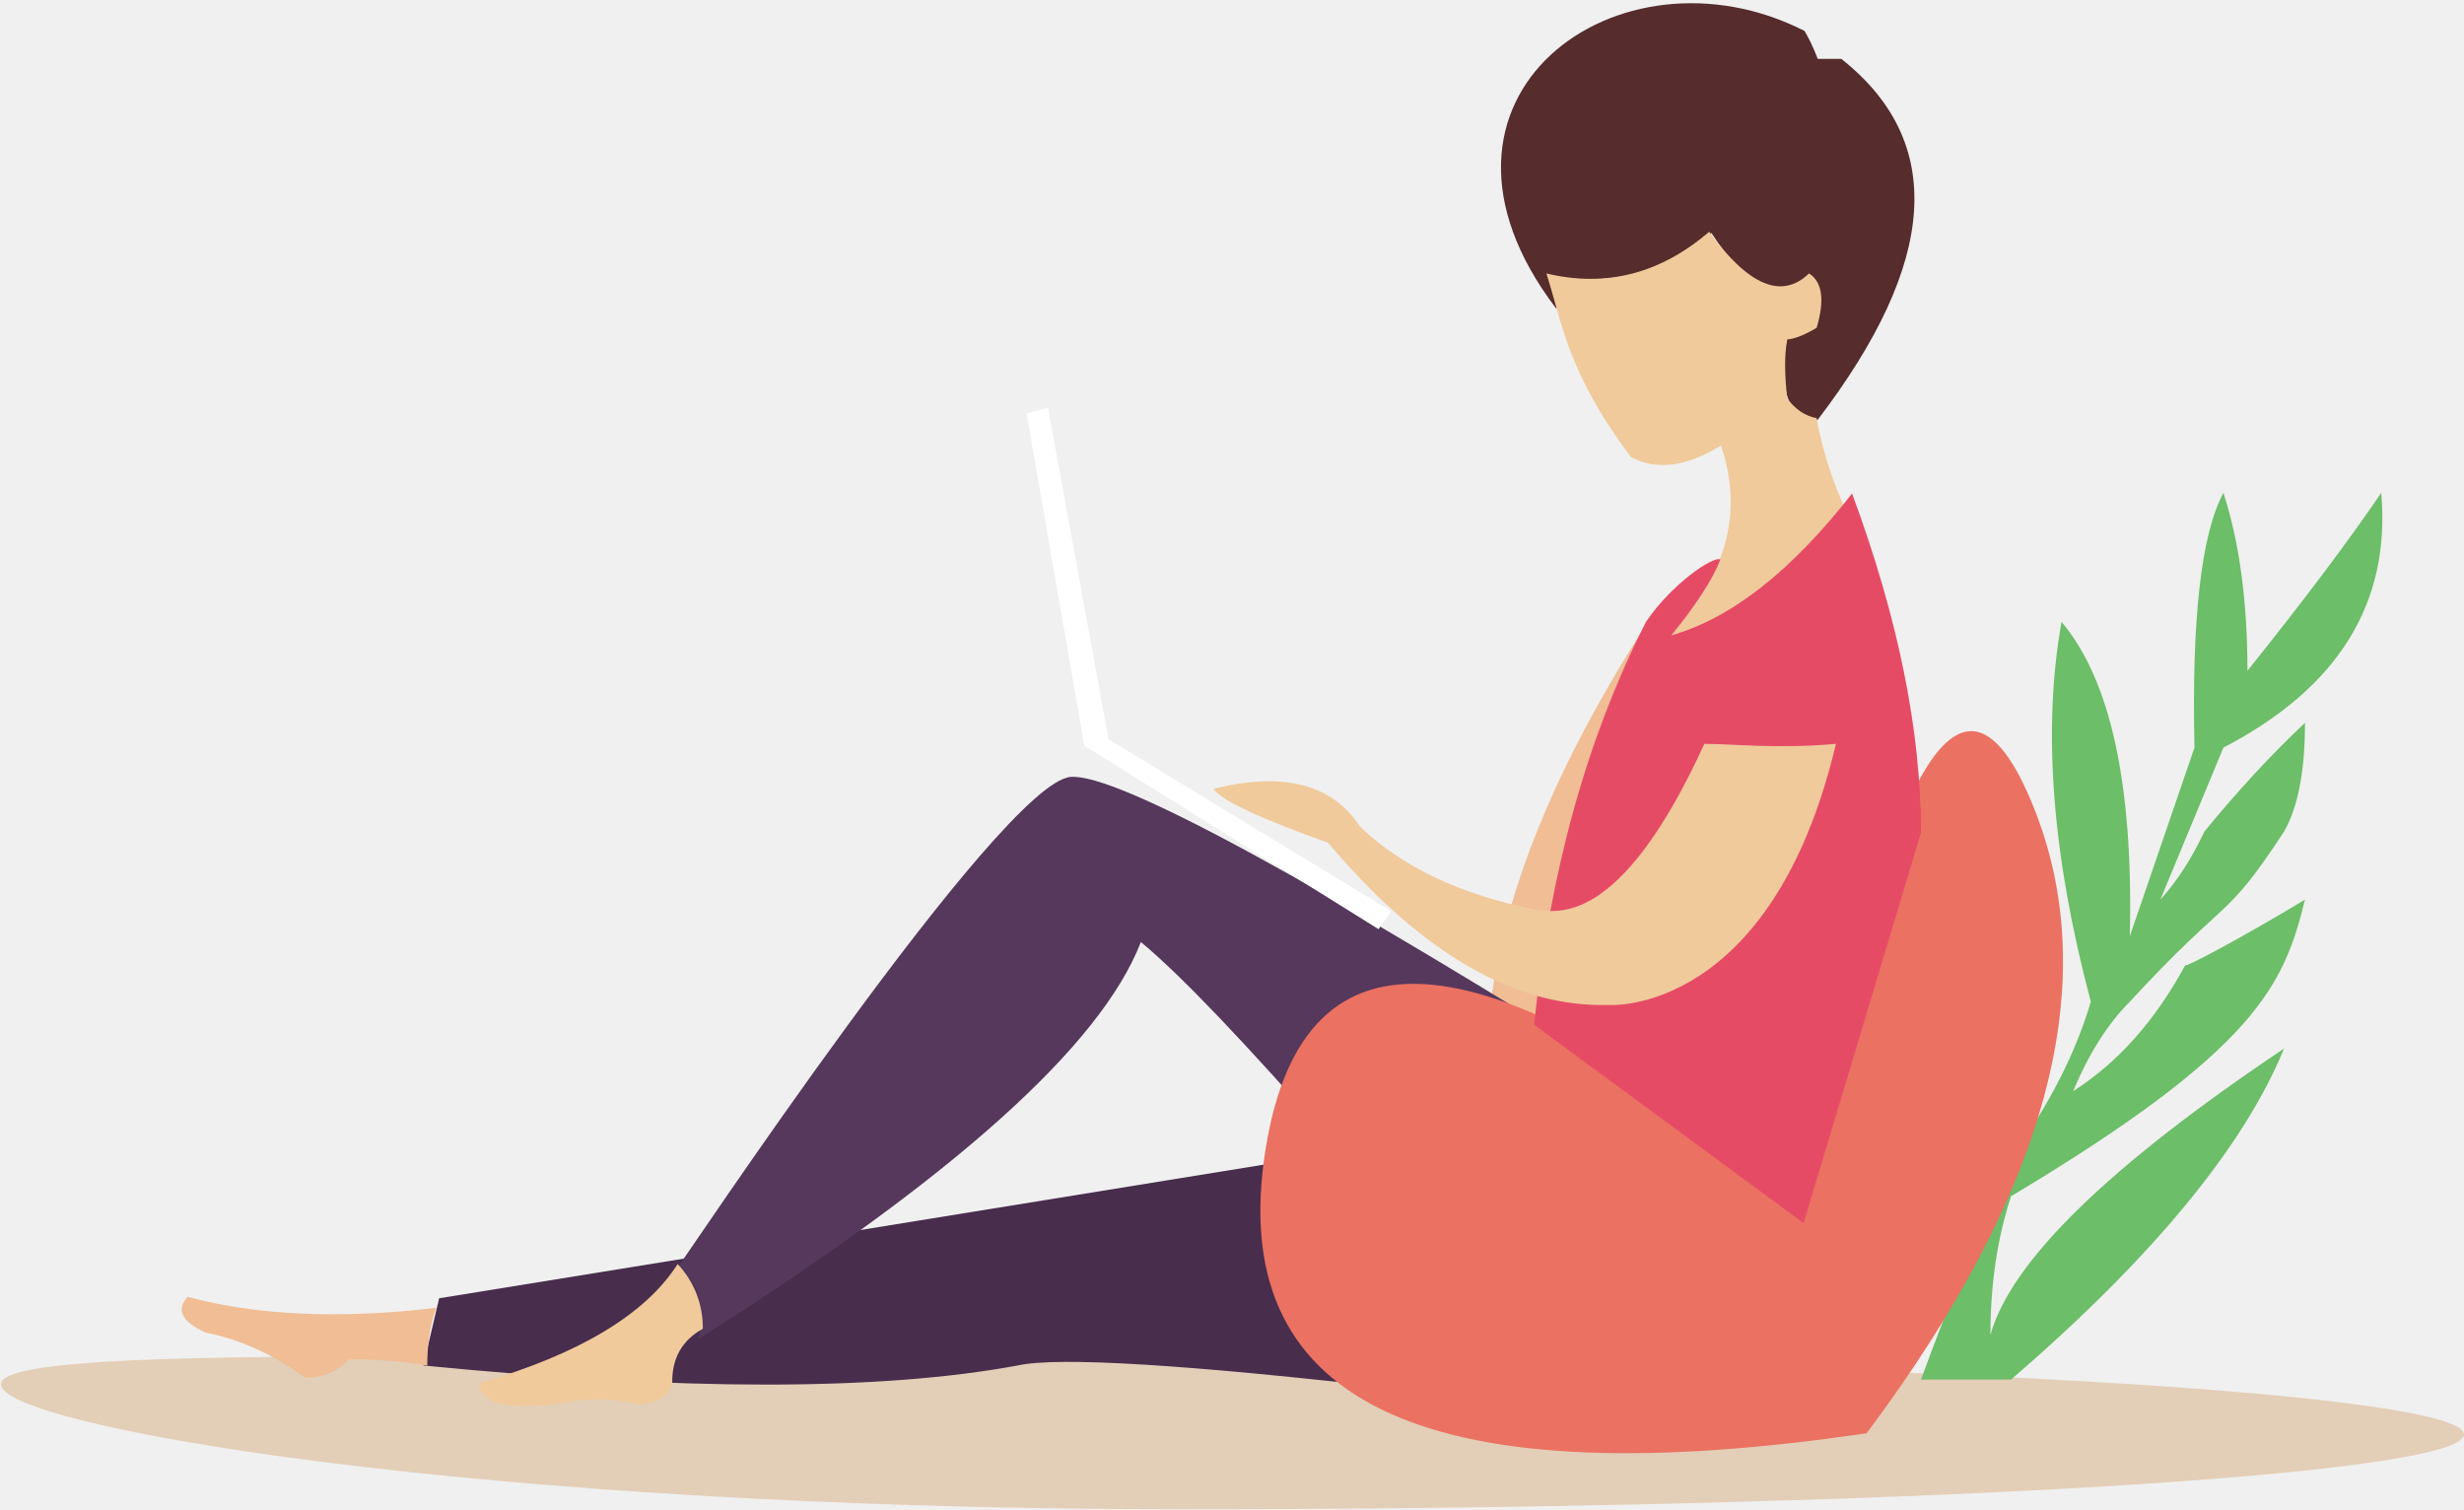
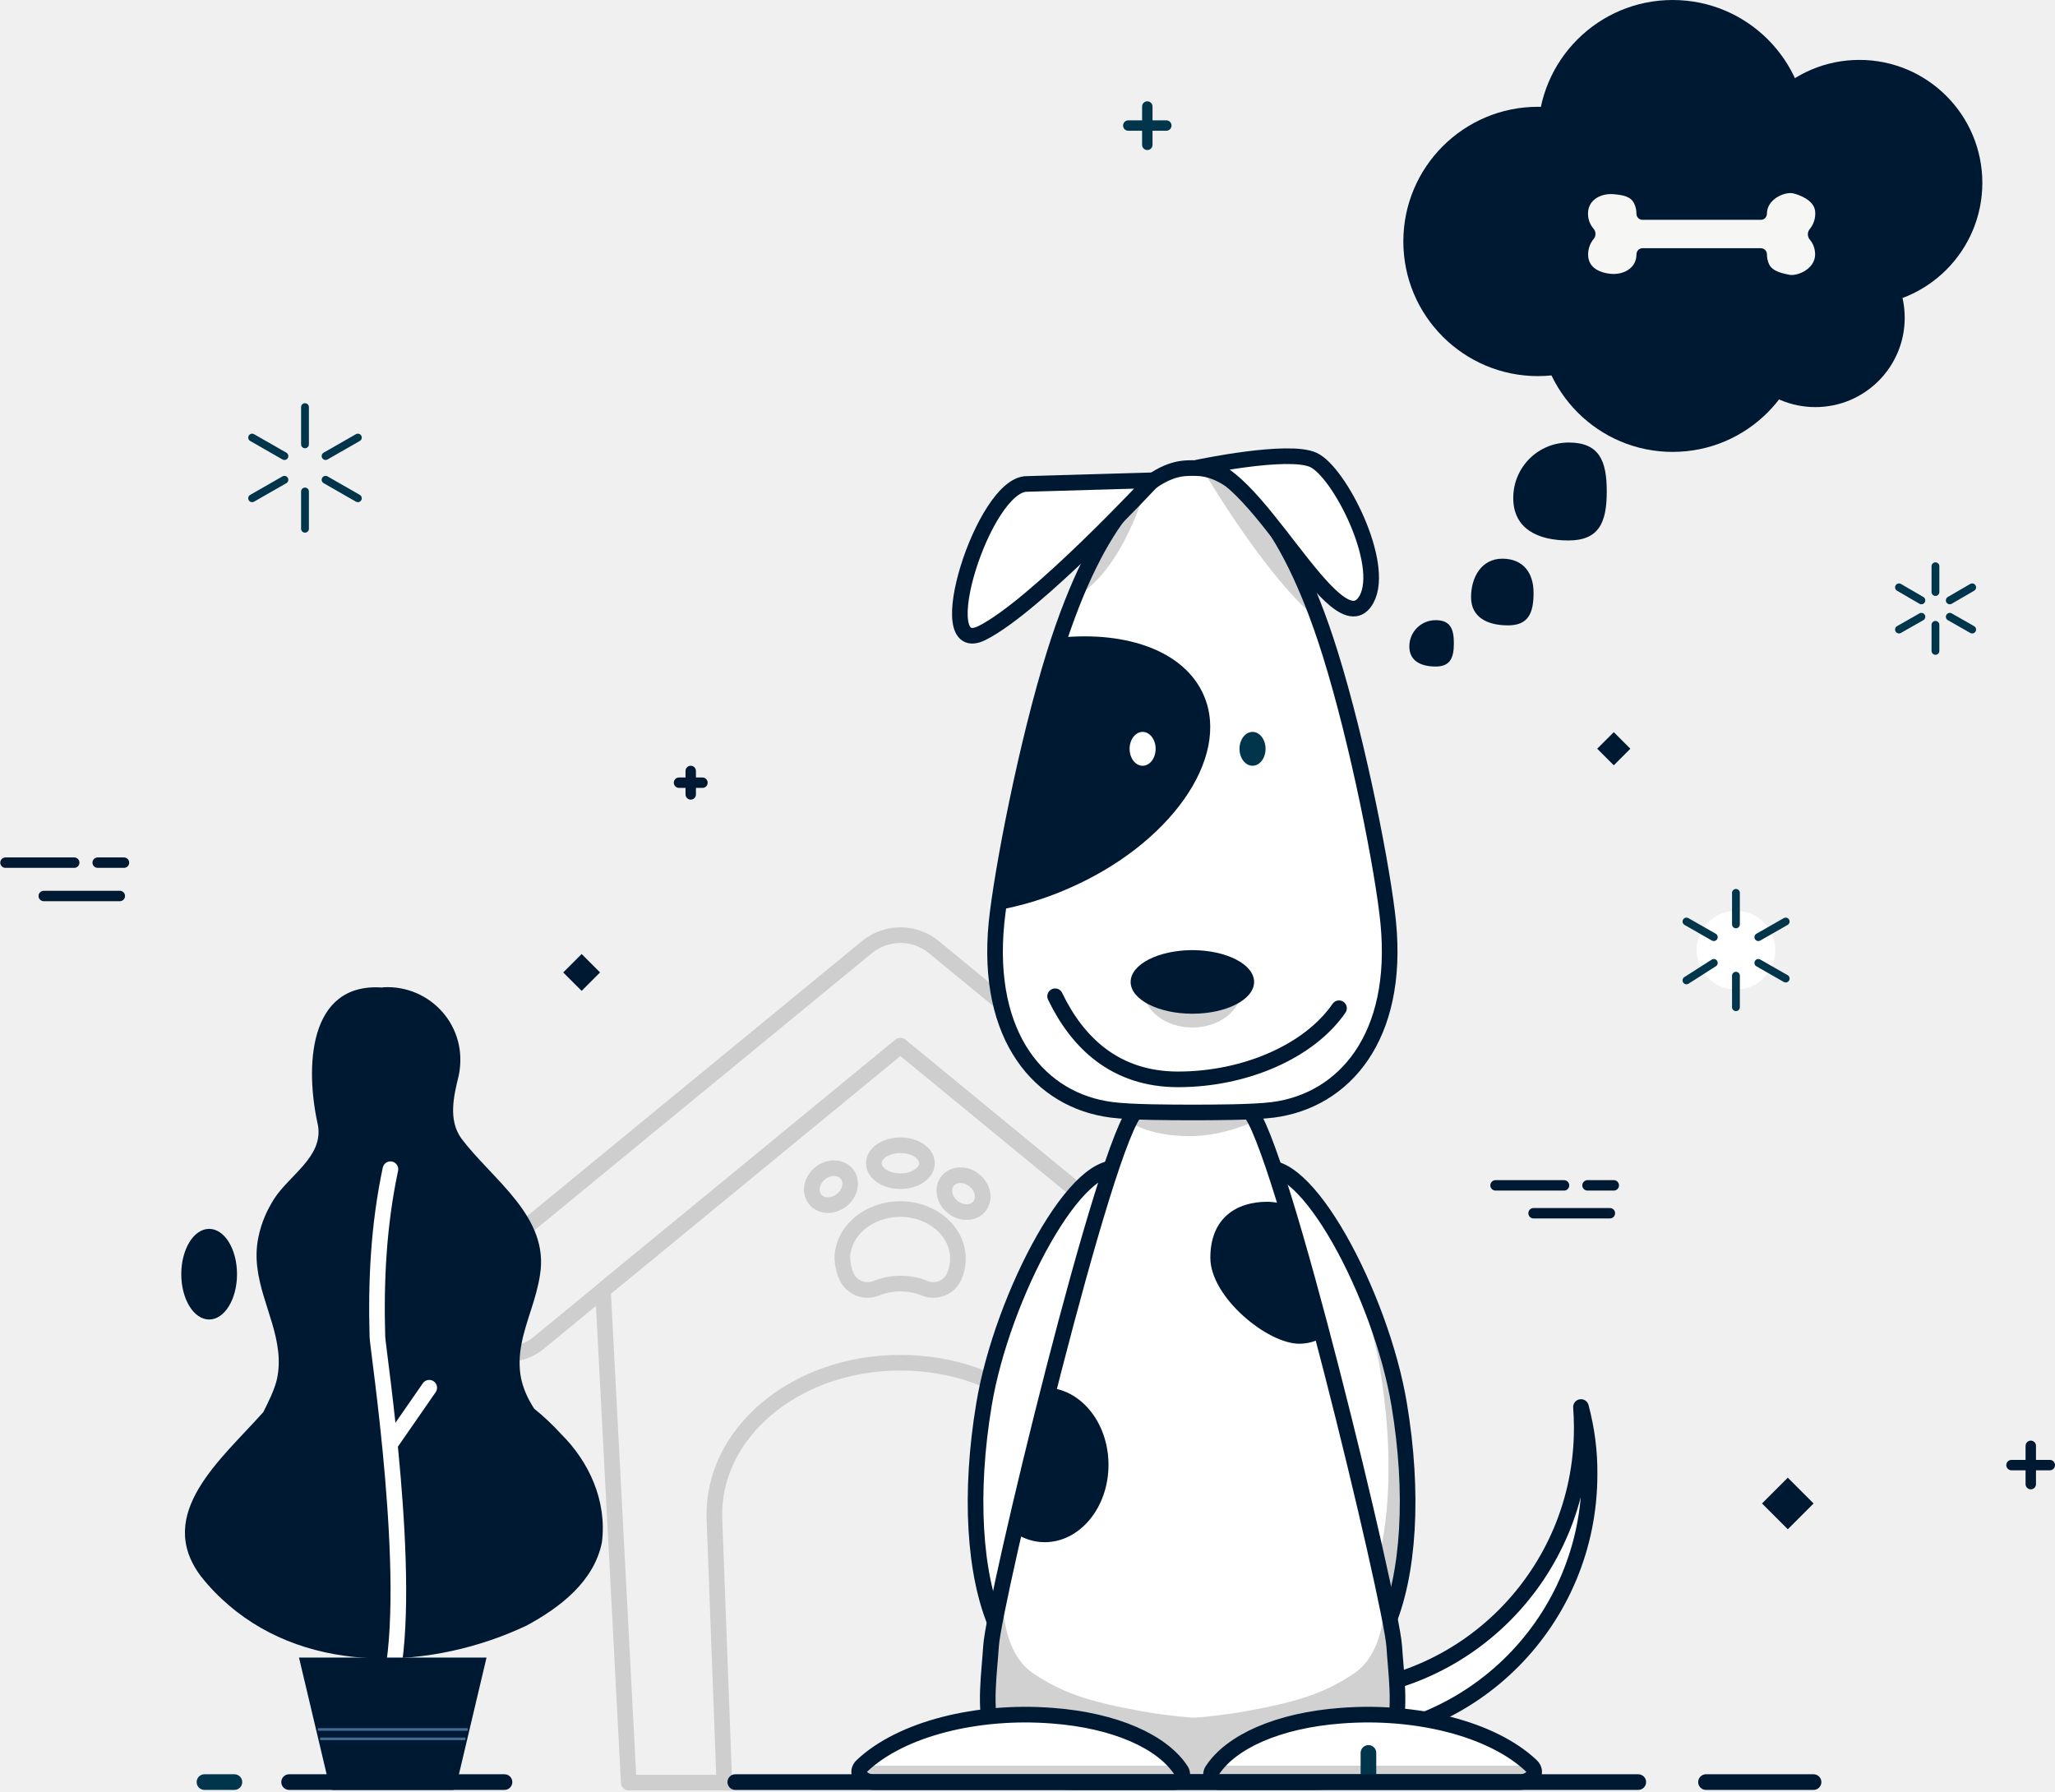
- <svg xmlns="http://www.w3.org/2000/svg" width="560" height="343" viewBox="0 0 560 343">
-   <g fill="none" fill-rule="evenodd" transform="matrix(-1 0 0 1 560 0)">
-     <path fill="#E3CEB7" d="M291.5,343 C452.491,343 559.793,324.014 559.793,314.625 C559.793,305.236 452.491,309 291.5,309 C130.509,309 0,316.611 0,326 C0,335.389 130.509,343 291.5,343 Z" />
-     <path fill="#6CBE68" d="M123.41,313.531 L102.943,313.531 C70.766,285.757 50.083,260.677 40.895,238.293 C80.757,265.004 103.001,286.697 107.627,303.371 C107.627,291.876 106.066,281.376 102.943,271.869 C46.811,238.293 40.895,223.691 36.139,204.453 C49.912,212.766 63.355,219.967 63.355,219.357 C70.201,231.981 78.693,241.523 88.832,247.982 C85.299,239.505 81.007,232.726 75.953,227.646 C53.159,202.948 54.678,210.006 40.895,188.988 C37.724,183.469 36.139,175.229 36.139,164.266 C43.665,171.329 51.29,179.57 59.013,188.988 C61.908,195.158 65.241,200.312 69.012,204.453 L54.678,169.904 C28.564,156.331 16.609,137.03 18.812,112 C26.243,122.947 36.377,136.428 49.216,152.444 C49.216,136.713 51.036,123.231 54.678,112 C59.726,121.399 61.918,140.701 61.254,169.904 L75.953,212.766 C75.133,178.38 80.304,154.568 91.467,141.328 C95.848,165.79 93.629,194.562 84.812,227.646 C88.241,239.294 94.285,251.122 102.943,263.131 C110.18,279.233 117.002,296.033 123.41,313.531 Z" />
-     <path fill="#F0BD94" d="M183.549,138.333 C196.102,157.872 205.265,189.458 211.037,233.089 L221.152,227.716 C217.872,201.3 205.338,171.506 183.549,138.333 Z" />
-     <path fill="#482D4D" d="M256.783,262.09 L460.195,295.051 L463.775,310.324 C404.969,316.113 359.952,316.113 328.725,310.324 C319.52,308.285 290.43,310.068 241.453,315.674 L256.783,262.09 Z" />
-     <path fill="#56385C" d="M182.82,249.355 C261.415,200.04 306.023,175.774 316.645,176.557 C332.576,177.73 406.41,289.145 406.031,288.076 C401.303,291.286 399.71,296.693 401.25,304.299 C343.296,267.67 309.783,237.599 300.713,214.086 C291.7,221.553 276.969,236.975 256.521,260.352 L182.82,249.355 Z" />
-     <path fill="#F0CA9B" d="M400.264,301.976 C400.264,296.29 402.172,291.388 405.987,287.27 C413.29,298.705 428.317,307.731 451.067,314.348 C451.067,316.637 449.367,318.246 445.965,319.177 C431.886,321.042 429.938,315.764 414.619,319.177 C414.311,319.177 408.734,319.177 407.219,314.348 C407.318,308.723 405,304.599 400.264,301.976 Z" />
-     <path fill="#F0BD94" d="M460.878,297.229 C482.73,299.803 501.557,298.969 517.359,294.727 C520.066,297.665 518.713,300.37 513.3,302.843 C505.494,304.373 497.95,307.781 490.669,313.068 C486.507,313.068 483.207,311.685 480.77,308.918 C473.955,308.918 467.997,309.395 462.895,310.35 C462.895,305.345 462.222,300.971 460.878,297.229 Z" />
-     <path fill="#EB7162" d="M135.762,325.723 C94.465,270.509 81.829,223.043 97.855,183.324 C113.882,143.605 131.091,172.823 149.484,270.977 C224.096,210.284 265.185,207.885 272.75,263.781 C280.315,319.677 234.652,340.324 135.762,325.723 Z" />
-     <path fill="#562C2C" d="M146.875,95.387 C119.49,59.543 117.706,32.207 141.521,13.379 L146.875,13.379 C147.914,10.714 148.917,8.598 149.883,7.029 C192.018,-14.441 242.762,22.1 206.44,69.959 C205.157,71.651 209.206,60.749 207.885,62.665 C193.334,65.145 181.053,61.904 171.042,52.942 C162.706,65.862 155.093,69.103 148.202,62.665 C144.717,67.314 145.666,75.506 153.871,77.028 C156.152,88.89 152.828,96.273 146.875,95.387 Z" />
-     <path fill="#F0CA9B" d="M140.585,115.701 C154.6,129.867 170.672,148.514 180.984,144.608 C167.669,131.051 163.635,116.598 168.881,101.249 C176.71,106.094 183.521,106.973 189.313,103.885 C203.922,84.48 204.969,73.141 208.549,62.141 C195.03,65.382 182.695,62.227 171.545,52.675 C162.594,64.951 155.033,68.107 148.861,62.141 C145.834,64.072 145.255,68.191 147.125,74.496 C149.875,76.132 152.102,77.016 153.806,77.15 C154.449,80.415 154.449,84.888 153.806,90.57 C151.944,93.062 149.717,94.548 147.125,95.027 C147.125,95.191 145.467,105.375 140.585,115.701 Z" />
-     <path fill="#E64B66" d="M139.079,112.146 C152.815,129.763 166.508,140.512 180.158,144.392 C174.507,137.494 170.787,131.747 168.996,127.15 C170.626,126.28 180.158,132.771 185.907,141.323 C199.302,167.616 207.78,198.137 211.341,232.885 L150.096,277.971 L123.41,189.209 C123.41,166.012 128.633,140.325 139.079,112.146 Z" />
-     <path fill="#F0CA9B" d="M142.74,169.047 C155.7,170.233 166.667,169.047 172.652,169.047 C191.998,211.429 206.585,207.192 211.156,206.691 C228.058,203.312 241.308,197.038 250.906,187.869 C257.157,178.202 268.258,175.331 284.211,179.256 C282.747,181.727 274.063,185.824 258.158,191.547 C236.844,216.745 215.568,229.024 194.328,228.383 C194.331,228.463 157.387,230.815 142.74,169.047 Z" />
-     <polygon fill="#FFF" points="243.819 207.084 246.698 211.164 313.561 169.479 326.686 93.969 321.828 92.654 308.061 168.019" />
+ <svg xmlns="http://www.w3.org/2000/svg" width="789" height="688" viewBox="0 0 789 688">
+   <g fill="none" fill-rule="evenodd" transform="translate(2)">
+     <g stroke="#CECECE" stroke-linecap="round" stroke-linejoin="round" transform="translate(174 359)">
+       <path stroke-width="6" d="M169.7,42.5 L308.7,156.7 C315.6,162.4 325.6,162.4 332.5,156.7 L332.5,156.7 C341.6,149.2 341.6,135.2 332.5,127.8 L182.5,4.6 C175.1,-1.5 164.4,-1.5 156.9,4.6 L7,127.7 C-2.1,135.2 -2.1,149.2 7,156.6 L7,156.6 C13.9,162.3 23.9,162.3 30.8,156.6 L169.7,42.5 Z" />
+       <polygon stroke-width="6" points="169.7 42.5 55.5 136.3 65.4 325.4 274.1 325.4 283.9 136.3" />
+       <path stroke-width="6" d="M169.7 164.2L169.7 164.2C129 164.2 97.1 191.5 98.3 224.2L102.1 325.4 237.3 325.4 241.1 224.2C242.3 191.5 210.4 164.2 169.7 164.2zM149 131C150.9 135.4 156 137.4 160.4 135.6 163.2 134.5 166.4 133.8 169.7 133.8 173 133.8 176.2 134.4 179 135.6 183.4 137.4 188.5 135.4 190.4 131 191.3 128.9 191.8 126.6 191.8 124.3 191.8 113.7 181.9 105.2 169.6 105.2 157.3 105.2 147.4 113.8 147.4 124.3 147.6 126.7 148 128.9 149 131z" />
+       <ellipse cx="143.048" cy="96.596" stroke-width="6" rx="7.8" ry="6.6" transform="rotate(-38.128 143.048 96.596)" />
+       <ellipse cx="169.7" cy="87.6" stroke-width="6" rx="10.2" ry="6.9" />
+       <ellipse cx="193.936" cy="99.281" stroke-width="6" rx="6.6" ry="7.8" transform="rotate(-51.872 193.936 99.28)" />
+     </g>
+     <path stroke="#00354C" stroke-linecap="round" stroke-linejoin="round" stroke-width="6" d="M76.5,684.2 L88,684.2" />
+     <path fill="#D1D1D1" fill-rule="nonzero" d="M383.2,525.8 C386.1,508.4 393,488.4 401.2,471.7 C389.8,490.3 379.5,516.8 375.8,539.2 C370.1,573.3 372,604.6 380.7,624.5 L385.9,605.7 C379.1,585.8 378,557 383.2,525.8 Z" />
+     <g transform="translate(69 379)">
+       <path fill="#001932" fill-rule="nonzero" d="M75.703,0.144 C47.103,-1.856 46.103,31.144 51.103,53.144 C53.103,65.144 40.103,72.144 34.203,81.344 C31.703,85.344 29.403,90.044 28.203,96.044 C24.903,111.944 34.303,125.444 35.803,139.944 C36.203,143.544 36.103,147.244 35.203,151.044 C34.103,155.144 32.103,159.144 30.103,163.144 C14.103,181.144 -11.897,202.144 6.103,226.144 C9.403,230.344 13.003,234.044 16.903,237.344 C48.103,264.144 95.103,262.144 131.103,245.144 C144.103,238.144 157.103,228.144 160.103,213.144 C162.103,197.144 155.103,182.144 144.403,171.544 C141.203,168.044 137.703,164.744 134.103,161.844 C131.503,157.844 129.903,154.044 129.103,150.344 C127.203,141.144 130.103,132.544 132.903,123.844 C134.303,119.544 135.603,115.144 136.303,110.644 C140.103,88.044 118.103,74.044 106.103,58.044 C101.103,51.044 103.103,42.044 105.103,34.044 C109.103,15.044 94.103,-0.956 76.203,0.044" />
+       <path stroke="#FFF" stroke-linecap="round" stroke-linejoin="round" stroke-width="6" d="M78.9 69.9C74.3 91.6 73.3 112.9 73.9 134.2 74.1 139.5 87.8 228.2 79 267 78.8 272.6 78.8 275.9 78.8 275.9M93.8 153.8L78.9 175.3" />
+       <path fill="#001932" fill-rule="nonzero" d="M102.8,308.2 L56.8,308.2 C56.2,308.2 55.7,307.8 55.6,307.2 L43.8,257.4 L115.8,257.4 L104,307.3 C103.9,307.8 103.4,308.2 102.8,308.2 Z" />
+       <path stroke="#5F90C2" d="M51 285L108.6 285M51.9 288.6L107.7 288.6" opacity=".68" />
+     </g>
+     <path stroke="#00354C" stroke-linecap="round" stroke-linejoin="round" stroke-width="6" d="M391.4,673 L391.4,684" />
+     <ellipse cx="78.3" cy="489.2" fill="#001932" fill-rule="nonzero" rx="10.7" ry="17.4" />
+     <rect width="14" height="14" x="677.409" y="570.228" fill="#001932" fill-rule="nonzero" transform="rotate(45 684.409 577.228)" />
+     <rect width="9" height="9" x="613.099" y="282.964" fill="#001932" fill-rule="nonzero" transform="rotate(45 617.599 287.464)" />
+     <g stroke="#00354C" stroke-linecap="round" stroke-linejoin="round" stroke-width="3" transform="translate(94 156)">
+       <g transform="translate(20)">
+         <path d="M1.1.3L1.1 14.6M1.1 32.7L1.1 47" />
+       </g>
+       <g transform="translate(0 12)">
+         <path d="M.8 0L13.2 7.1M29 16.2L41.4 23.3" />
+       </g>
+       <g transform="translate(0 12)">
+         <path d="M.8 23.3L13.2 16.2M29 7.1L41.4 0" />
+       </g>
+     </g>
+     <g stroke="#00354C" stroke-linecap="round" stroke-linejoin="round" stroke-width="3" transform="translate(740 217)">
+       <path d="M1.1.4L1.1 10.3M1.1 22.9L1.1 32.9" />
+     </g>
+     <g stroke="#00354C" stroke-linecap="round" stroke-linejoin="round" stroke-width="3" transform="translate(727 225)">
+       <path d="M.1.5L8.7 5.5M19.6 11.8L28.2 16.7" />
+     </g>
+     <g stroke="#00354C" stroke-linecap="round" stroke-linejoin="round" stroke-width="3" transform="translate(727 225)">
+       <path d="M.1 16.7L8.7 11.8M19.6 5.5L28.2.5" />
+     </g>
+     <circle cx="664.5" cy="364.8" r="15.1" fill="#FFF" fill-rule="nonzero" />
+     <g stroke="#00354C" stroke-linecap="round" stroke-linejoin="round" stroke-width="3" transform="translate(645 342)">
+       <g transform="translate(19)">
+         <path d="M.5.8L.5 12.9M.5 32.6L.5 44.7" />
+       </g>
+       <g transform="translate(0 11)">
+         <path d="M.5.8L11 6.8M28.1 16.7L38.6 22.7" />
+       </g>
+       <g transform="translate(0 11)">
+         <path d="M.5 23.4L11 16.7M28.1 6.8L38.6.8" />
+       </g>
+     </g>
+     <path stroke="#00354C" stroke-linecap="round" stroke-linejoin="round" stroke-width="4" d="M438.5 40.9L438.5 55.6M445.8 48.2L431.2 48.2" />
+     <path stroke="#001932" stroke-linecap="round" stroke-linejoin="round" stroke-width="4" d="M777.7 555.1L777.7 569.8M785 562.5L770.3 562.5M263.2 296L263.2 305M267.7 300.5L258.7 300.5" />
+     <rect width="10" height="10" x="216.316" y="368.353" fill="#001932" fill-rule="nonzero" transform="rotate(45 221.316 373.352)" />
+     <path stroke="#001932" stroke-linecap="round" stroke-linejoin="round" stroke-width="4" d="M.1 331.2L26.5 331.2M35.5 331.2L45.6 331.2M14.8 344L44 344M572.2 455.1L598.5 455.1M607.5 455.1L617.6 455.1M586.8 465.8L616.1 465.8" />
+     <path stroke="#001932" stroke-linecap="round" stroke-linejoin="round" stroke-width="6" d="M653 684.2L694.3 684.2M109 684.2L191.7 684.2" />
+     <circle cx="588.5" cy="92.7" r="51.7" fill="#001932" fill-rule="nonzero" />
+     <circle cx="640.2" cy="51.7" r="51.7" fill="#001932" fill-rule="nonzero" />
+     <circle cx="711.9" cy="70.2" r="47.2" fill="#001932" fill-rule="nonzero" />
+     <circle cx="640.2" cy="122" r="51.5" fill="#001932" fill-rule="nonzero" />
+     <circle cx="695" cy="122" r="34.3" fill="#001932" fill-rule="nonzero" />
+     <path fill="#001932" fill-rule="nonzero" d="M586.8 227.6C586.8 235.4 584.8 240.1 577 240.1 569.2 240.1 562.8 237.1 562.8 229.3 562.8 221.5 566.9 214.5 574.8 214.5 582.7 214.5 586.8 219.8 586.8 227.6zM614.9 188.7C614.9 200.5 612 207.5 600.2 207.5 588.4 207.5 579 203 579 191.2 579 179.4 588.5 169.9 600.3 169.9 612.1 169.9 614.9 177 614.9 188.7z" />
+     <g transform="translate(280 175)">
+       <path fill="#FFF" fill-rule="nonzero" d="M325,365.2 C325.2,367.9 325.3,370.6 325.3,373.3 C325.3,429.2 280.3,474.6 224.8,474.6 C178.2,474.6 139,442.6 127.6,399.2 C131.7,451.3 175,492.4 227.8,492.4 C283.3,492.4 328.3,447.1 328.3,391.1 C328.4,382.1 327.2,373.5 325,365.2 Z" />
+       <path stroke="#001932" stroke-linecap="round" stroke-linejoin="round" stroke-width="6" d="M325,365.2 C325.2,367.9 325.3,370.6 325.3,373.3 C325.3,429.2 280.3,474.6 224.8,474.6 C178.2,474.6 139,442.6 127.6,399.2 C131.7,451.3 175,492.4 227.8,492.4 C283.3,492.4 328.3,447.1 328.3,391.1 C328.4,382.1 327.2,373.5 325,365.2 Z" />
+       <path fill="#FFF" fill-rule="nonzero" d="M149.3,274.2 C132.3,266.6 102.7,322.6 95.8,364.2 C90.1,398.3 92,429.6 100.7,449.5 L149.3,274.2 Z" />
+       <path stroke="#001932" stroke-linecap="round" stroke-linejoin="round" stroke-width="6" d="M149.3,274.2 C132.3,266.6 102.7,322.6 95.8,364.2 C90.1,398.3 92,429.6 100.7,449.5 L149.3,274.2 Z" />
+       <path fill="#FFF" fill-rule="nonzero" d="M201.7,274.2 C218.7,266.6 248.3,322.6 255.2,364.2 C260.9,398.3 259,429.6 250.3,449.5 L201.7,274.2 Z" />
+       <path fill="#D1D1D1" fill-rule="nonzero" d="M247.9,350.8 C245,333.4 238.1,313.4 229.9,296.7 C241.3,315.3 251.6,341.8 255.3,364.2 C261,398.3 259.1,429.6 250.4,449.5 L245.2,430.7 C252,410.8 253,382 247.9,350.8 Z" />
+       <path stroke="#001932" stroke-linecap="round" stroke-linejoin="round" stroke-width="6" d="M201.7,274.2 C218.7,266.6 248.3,322.6 255.2,364.2 C260.9,398.3 259,429.6 250.3,449.5 L201.7,274.2 Z" />
+       <path fill="#FFF" fill-rule="nonzero" d="M253.3,457 C252.2,440.4 209,260.2 197.3,251.2 L176.2,251.2 L154.5,251.2 C142.8,260.2 99.5,440.3 98.5,457 C97.2,477.7 90.4,509.2 129.7,509.2 L176.2,509.2 L222.2,509.2 C261.4,509.2 254.6,477.7 253.3,457 Z" />
+       <path fill="#D1D1D1" fill-rule="nonzero" d="M103.2,431.5 C103.2,431.5 100.1,457.9 114.9,467.6 C126.5,475.3 136.7,478.4 155.8,481.9 C166.1,483.8 177.3,484.6 177.3,484.6 L178.5,508.3 L97.1,508.9 C97.1,508.9 95.7,475.6 97.7,465.6 C99.7,455.7 100.7,439.1 103.2,431.5 Z" />
+       <path fill="#D1D1D1" fill-rule="nonzero" d="M249.4,431.5 C249.4,431.5 252.5,457.9 237.7,467.6 C226.1,475.3 215.9,478.4 196.8,481.9 C186.5,483.8 175.3,484.6 175.3,484.6 L174.1,508.3 L255.5,508.9 C255.5,508.9 256.9,475.6 254.9,465.6 C252.9,455.7 251.9,439.1 249.4,431.5 Z" />
+       <path fill="#001932" fill-rule="nonzero" d="M211.6 287.5C209.1 286.8 206.7 286.4 204.6 286.4 192.4 286.4 182.7 292.9 182.7 307.9 182.7 323 204.6 340.9 216.8 340.9 220.1 340.9 223.2 340 226 338.4 221.1 320 216.1 302.2 211.6 287.5zM119.1 417.1C132.6 417.1 143.6 403.8 143.6 387.4 143.6 371.7 133.5 358.8 120.7 357.8 115.7 377.4 111 396.8 107.2 413.3 110.8 415.7 114.8 417.1 119.1 417.1z" />
+       <path fill="#D1D1D1" fill-rule="nonzero" d="M151.4,255.5 C151.4,255.5 158.5,261.2 174.8,261.2 C188,261.2 199.6,255.5 199.6,255.5 L198.6,251.6 L152.1,251.6 L151.4,255.5 Z" />
+       <path stroke="#001932" stroke-linecap="round" stroke-linejoin="round" stroke-width="6" d="M253.3,457 C252.2,440.4 209,260.2 197.3,251.2 L176.2,251.2 L154.5,251.2 C142.8,260.2 99.5,440.3 98.5,457 C97.2,477.7 90.4,509.2 129.7,509.2 L176.2,509.2 L222.2,509.2 C261.4,509.2 254.6,477.7 253.3,457 Z" />
+       <path fill="#FFF" fill-rule="nonzero" d="M251,179.2 C249.1,159.7 239.5,110.4 228.7,75.9 C211.5,20.8 191.3,6.4 179.6,4.9 C178.4,4.7 175.8,4.7 175.8,4.7 C175.8,4.7 173.3,4.7 172,4.9 C160.3,6.3 140.2,20.6 122.9,75.8 C112.1,110.3 102.6,159.7 100.6,179.3 C96.3,223.3 117.4,247.6 144.8,251.1 C152.6,252.1 168,252.1 175.8,252.1 C183.5,252.1 198.9,252.1 206.8,251.1 C234.1,247.5 255.3,223.2 251,179.2 Z" />
+       <ellipse cx="175.8" cy="204.6" fill="#D1D1D1" fill-rule="nonzero" rx="18.9" ry="14.9" />
+       <path fill="#D1D1D1" fill-rule="nonzero" d="M158.5 10.5C158.5 10.5 149.5 44.4 130.7 54.2 135.5 43.4 142 30.5 142 30.5 142 30.5 153.2 12 158.5 10.5zM179.6 5C179.6 5 204 47 224.3 63.1 224.3 63.1 219.7 33.3 215.2 24.3 210.7 15.3 188.7 2.2 179.6 5z" />
+       <path fill="#001932" fill-rule="nonzero" d="M127.8,166.3 C167.1,149.4 190.6,116.1 180.2,92 C172.9,75.1 150.9,67.2 124.9,69.8 C124.3,71.7 123.6,73.7 123,75.8 C113,107.8 104.1,152.5 101.3,174.4 C109.9,172.8 118.9,170.2 127.8,166.3 Z" />
+       <path stroke="#001932" stroke-linecap="round" stroke-linejoin="round" stroke-width="6" d="M232.1,212.1 C220.9,228.4 196.4,239.4 170.3,239.4 C146.1,239.4 131.6,225.2 123.1,207.5" />
+       <ellipse cx="175.8" cy="202" fill="#001932" fill-rule="nonzero" rx="23.7" ry="12.2" />
+       <path fill="#FFF" fill-rule="nonzero" d="M305.9,502.9 C290.7,488.6 261.5,481.5 233,483.7 C208.6,485.5 190.5,493.8 183.4,504.8 C182.2,506.7 183.7,509.2 186,509.2 L301.5,509.2 C306,509.2 308.7,505.5 305.9,502.9 Z" />
+       <path fill="#D1D1D1" fill-rule="nonzero" d="M305.1,502.7 C304.8,502.8 304.4,502.9 304,502.9 L188.5,502.9 C187.1,502.9 185.9,502.6 185,502 C184.7,502.3 184.3,502.6 184,502.9 C181.2,505.5 183.9,509.2 188.5,509.2 L304,509.2 C306.3,509.2 307.8,506.6 306.6,504.8 C306.1,504 305.6,503.3 305.1,502.7 Z" />
+       <path stroke="#001932" stroke-linecap="round" stroke-linejoin="round" stroke-width="6" d="M305.9,502.9 C290.7,488.6 261.5,481.5 233,483.7 C208.6,485.5 190.5,493.8 183.4,504.8 C182.2,506.7 183.7,509.2 186,509.2 L301.5,509.2 C306,509.2 308.7,505.5 305.9,502.9 Z" />
+       <path stroke="#00354C" stroke-linecap="round" stroke-linejoin="round" stroke-width="6" d="M243.4,498 L243.4,509" />
+       <path fill="#FFF" fill-rule="nonzero" d="M49,502.9 C64.2,488.6 93.4,481.5 121.9,483.7 C146.3,485.5 164.4,493.8 171.5,504.8 C172.7,506.7 171.2,509.2 168.9,509.2 L53.4,509.2 C48.9,509.2 46.2,505.5 49,502.9 Z" />
+       <path fill="#D1D1D1" fill-rule="nonzero" d="M170.1,502.7 C169.8,502.8 169.4,502.9 169,502.9 L53.5,502.9 C52.1,502.9 50.9,502.6 50,502 C49.7,502.3 49.3,502.6 49,502.9 C46.2,505.5 48.9,509.2 53.5,509.2 L169,509.2 C171.3,509.2 172.8,506.6 171.6,504.8 C171.1,504 170.6,503.3 170.1,502.7 Z" />
+       <path stroke="#001932" stroke-linecap="round" stroke-linejoin="round" stroke-width="6" d="M49 502.9C64.2 488.6 93.4 481.5 121.9 483.7 146.3 485.5 164.4 493.8 171.5 504.8 172.7 506.7 171.2 509.2 168.9 509.2L53.4 509.2C48.9 509.2 46.2 505.5 49 502.9zM251 179.2C249.1 159.7 239.5 110.4 228.7 75.9 211.5 20.8 191.3 6.4 179.6 4.9 178.4 4.7 175.8 4.7 175.8 4.7 175.8 4.7 173.3 4.7 172 4.9 160.3 6.3 140.2 20.6 122.9 75.8 112.1 110.3 102.6 159.7 100.6 179.3 96.3 223.3 117.4 247.6 144.8 251.1 152.6 252.1 168 252.1 175.8 252.1 183.5 252.1 198.9 252.1 206.8 251.1 234.1 247.5 255.3 223.2 251 179.2z" />
+       <path fill="#FFF" fill-rule="nonzero" d="M177.8,4.5 C177.8,4.5 212.7,-2.9 222.3,1.6 C232.2,6.2 250.1,41.3 242.7,55 C231.4,76 198.2,0 177.8,4.5 Z" />
+       <path stroke="#001932" stroke-linecap="round" stroke-linejoin="round" stroke-width="6" d="M177.8,4.5 C177.8,4.5 212.7,-2.9 222.3,1.6 C232.2,6.2 250.1,41.3 242.7,55 C231.4,76 198.2,0 177.8,4.5 Z" />
+       <path fill="#FFF" fill-rule="nonzero" d="M112.3,10.8 L160.6,9.4 C160.6,9.4 115.8,57.6 95.1,68 C74.4,78.4 95.6,10.7 112.3,10.8 Z" />
+       <path stroke="#001932" stroke-linecap="round" stroke-linejoin="round" stroke-width="6" d="M112.3,10.8 L160.6,9.4 C160.6,9.4 115.8,57.6 95.1,68 C74.4,78.4 95.6,10.7 112.3,10.8 Z" />
+       <ellipse cx="156.7" cy="112.5" fill="#FFF" fill-rule="nonzero" rx="5" ry="6.5" />
+       <ellipse cx="198.9" cy="112.5" fill="#00354C" fill-rule="nonzero" rx="5" ry="6.5" />
+       <path stroke="#001932" stroke-linecap="round" stroke-linejoin="round" stroke-width="6" d="M0.3,509.2 L347,509.2" />
+       <path fill="#001932" fill-rule="nonzero" d="M276.2,72 C276.2,77.6 274.8,80.9 269.2,80.9 C263.6,80.9 259.1,78.8 259.1,73.2 C259.1,67.6 263.6,63.1 269.2,63.1 C274.8,63.1 276.2,66.4 276.2,72 Z" />
+     </g>
+     <path fill="#F6F6F4" fill-rule="nonzero" d="M692.8,88 C694.3,86.2 695.2,83.7 694.9,81 C694.4,76.8 688.7,74.7 686.3,74.2 C683.1,73.6 676.4,76.5 676.4,82 C676.4,82 676.4,82 676.4,82 C676.4,83.3 675.4,84.4 674.1,84.4 L628.6,84.4 C627.3,84.4 626.3,83.3 626.3,82.1 C626.3,80.9 626.1,79.6 625.5,78.3 C624.2,75.3 620.9,74.9 618,74.6 C613,74 607.7,76.5 607.7,82 C607.7,84.3 608.5,86.3 609.9,87.9 C610.8,89 610.8,90.6 609.9,91.7 C608.4,93.5 607.5,96 607.8,98.7 C608.3,102.9 612.3,104.7 616.1,105.1 C621.1,105.7 626.3,103.1 626.3,97.7 C626.3,97.7 626.3,97.7 626.3,97.7 C626.3,96.4 627.3,95.3 628.6,95.3 L674.1,95.3 C675.4,95.3 676.4,96.4 676.4,97.6 C676.4,98.8 676.6,100.1 677.2,101.4 C678.5,104.4 683.2,105.1 685,105.5 C688.2,106.1 694.9,103.2 694.9,97.7 C694.9,95.4 694.1,93.4 692.7,91.8 C691.9,90.7 691.9,89.1 692.8,88 Z" />
  </g>
</svg>
